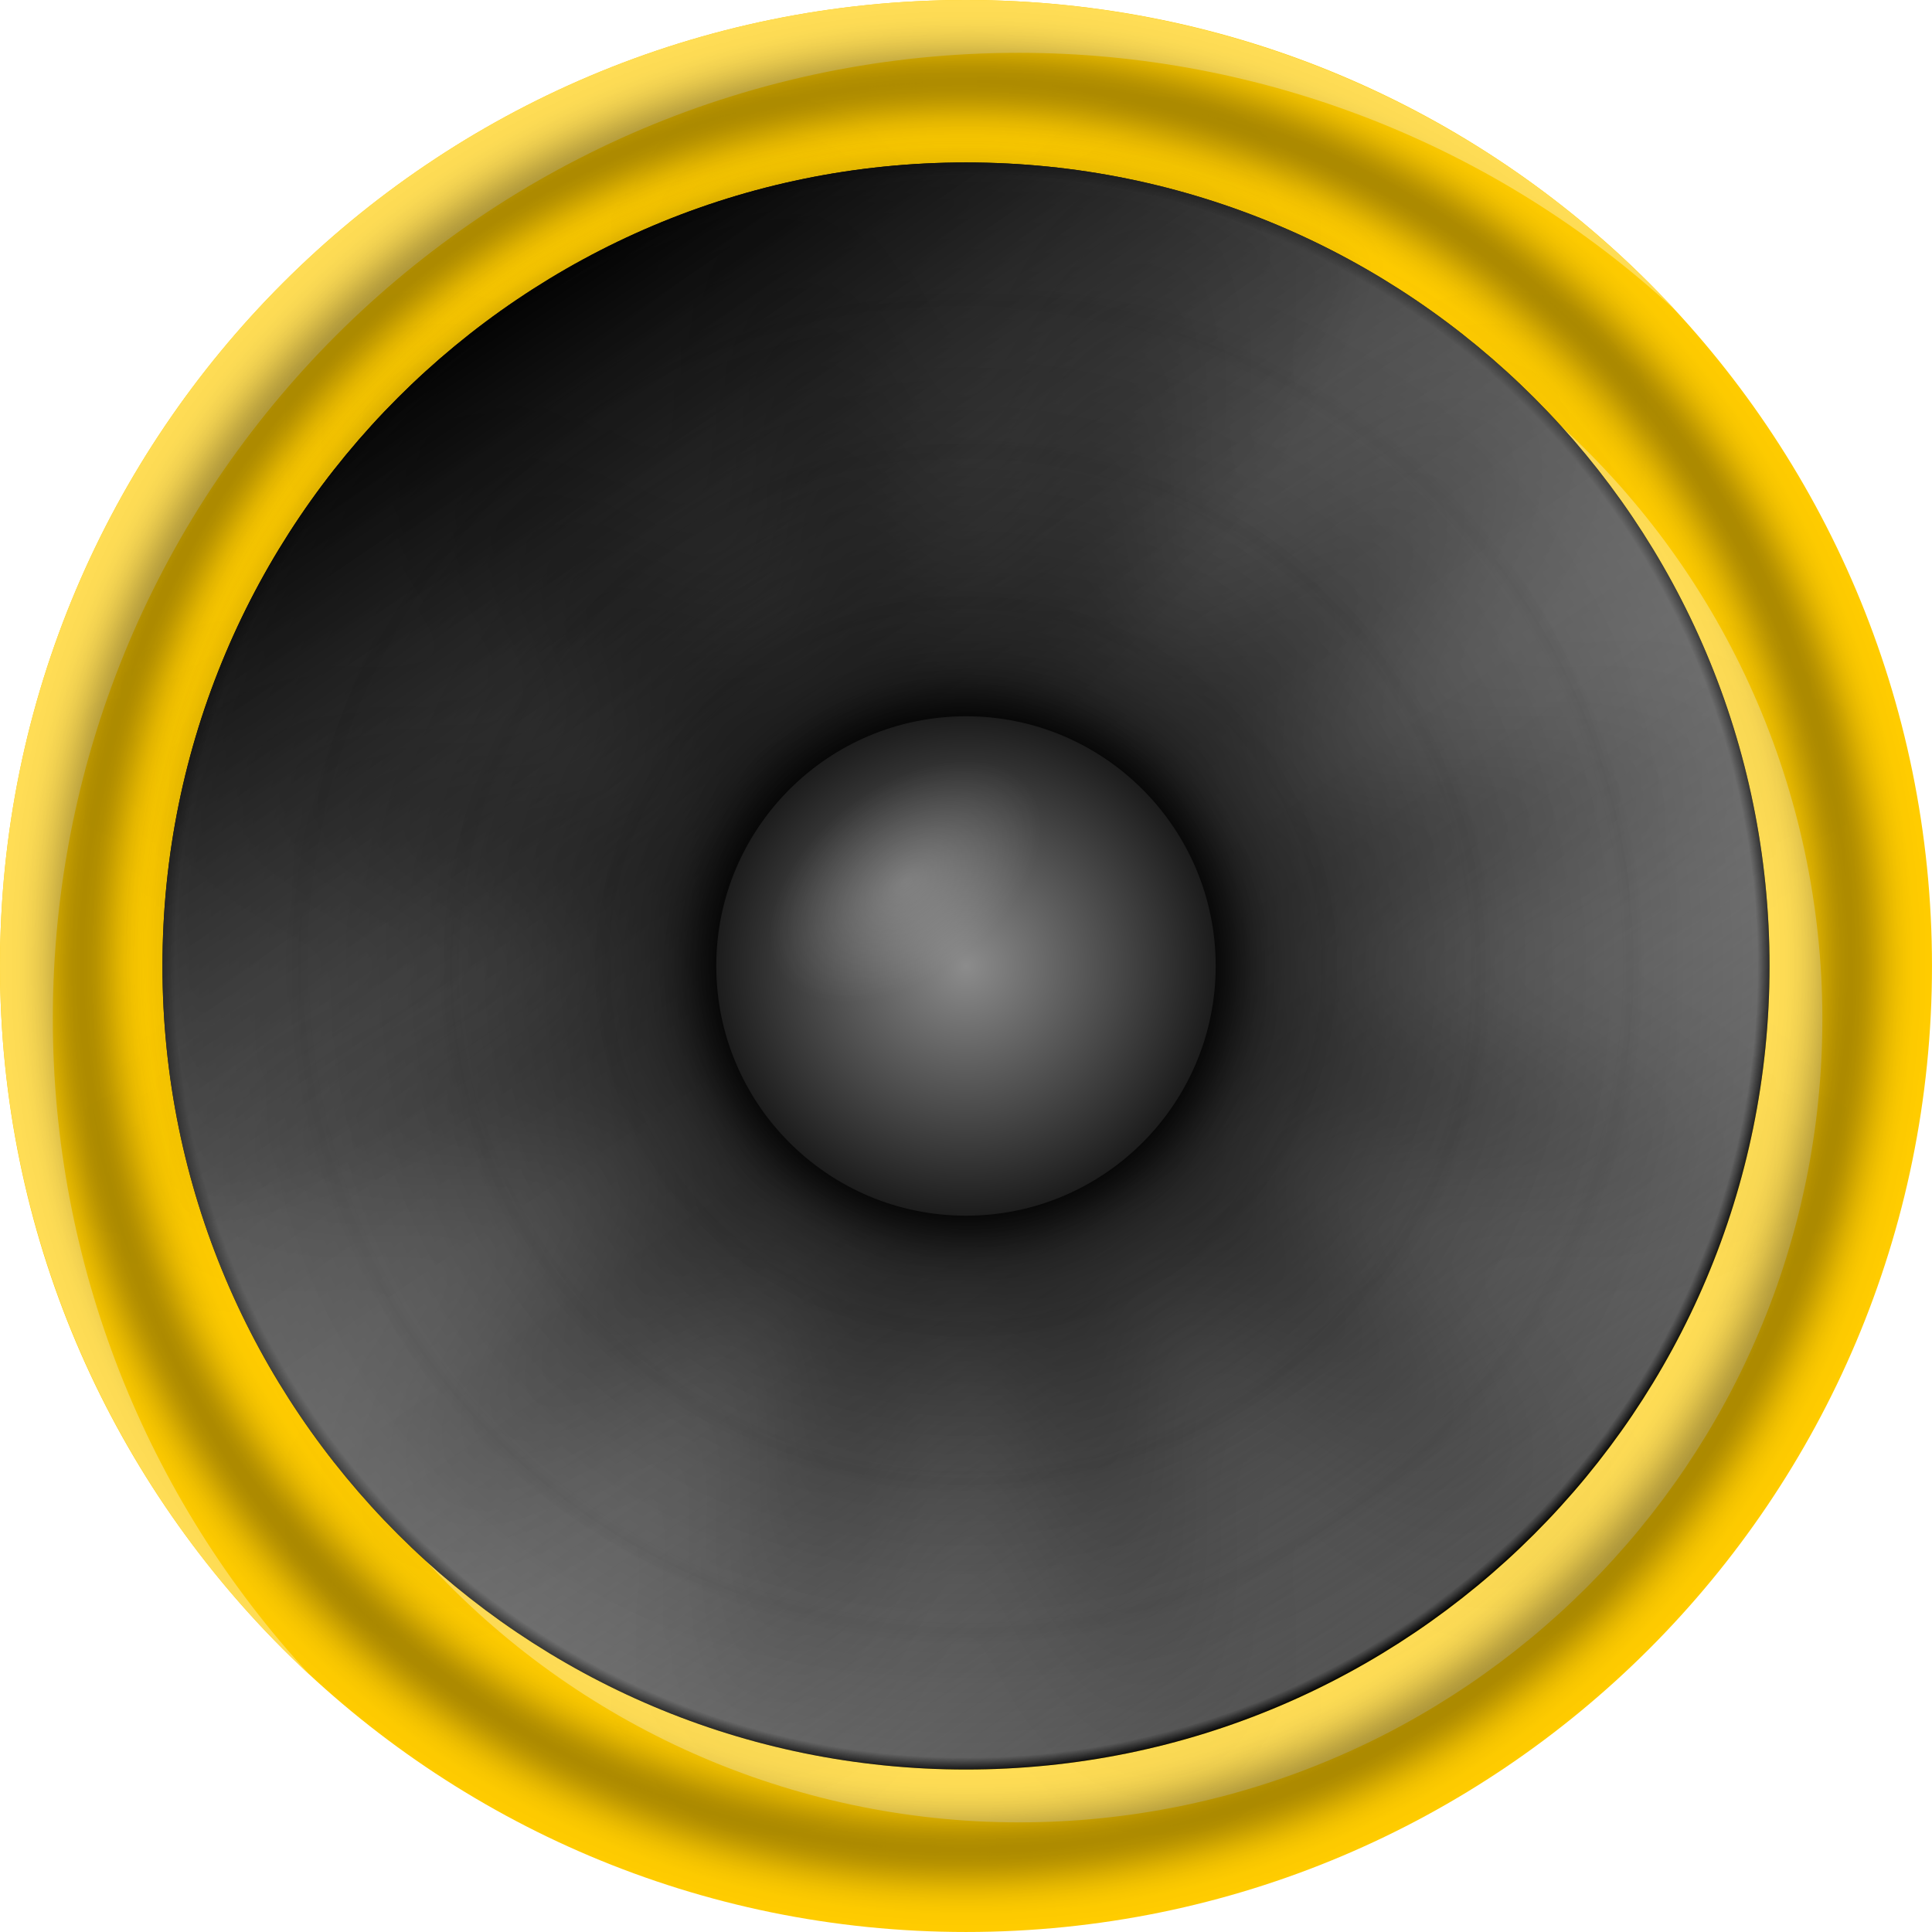
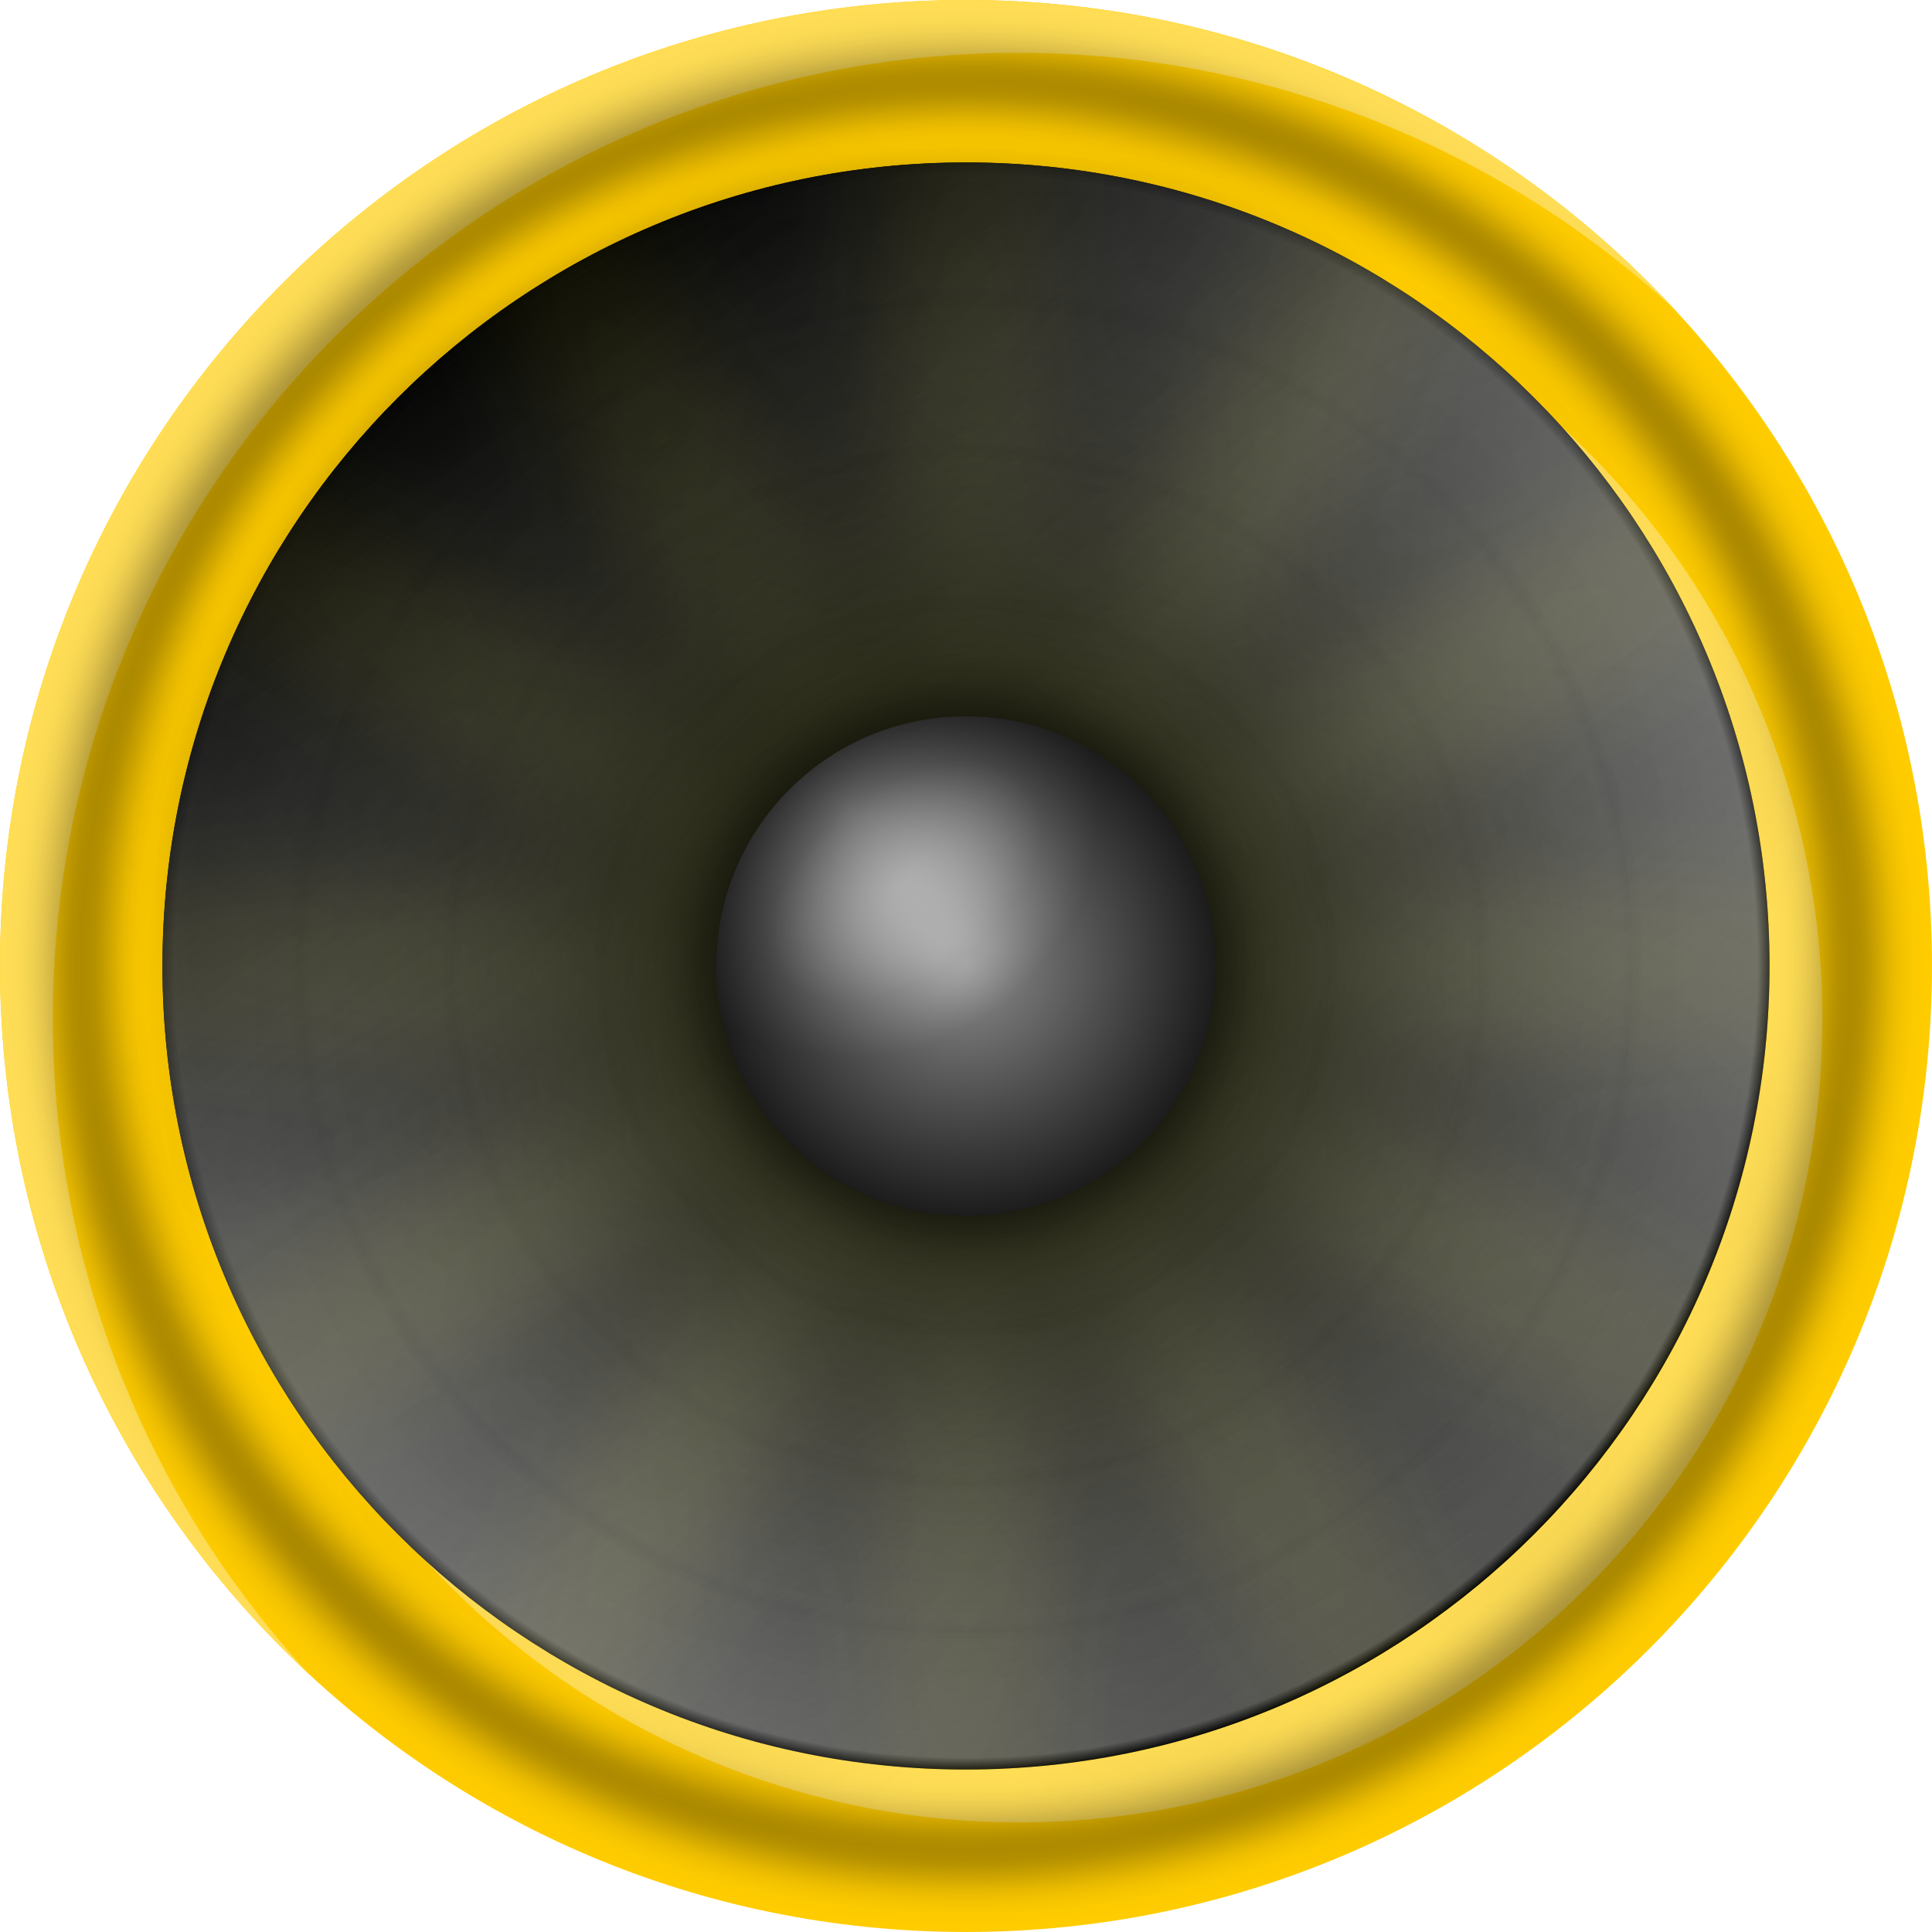
<svg xmlns="http://www.w3.org/2000/svg" xmlns:xlink="http://www.w3.org/1999/xlink" width="512" height="512" viewBox="0 0 135.467 135.467" version="1.1" id="svg5">&gt;
  <defs id="defs2">
+     <linearGradient id="linearGradient18">
+       <stop style="stop-color:#ffffff;stop-opacity:1;" offset="0" id="stop18" />
+       <stop style="stop-color:#ffffff;stop-opacity:0;" offset="1" id="stop19" />
+     </linearGradient>
    <rect x="-444.119" y="592.839" width="466.719" height="433.566" id="rect1259" />
    <rect x="-444.119" y="592.839" width="466.719" height="433.566" id="rect22076" />
    <radialGradient xlink:href="#linearGradient12717" id="radialGradient8874" cx="67.733" cy="67.733" fx="67.733" fy="67.733" r="56.342" gradientUnits="userSpaceOnUse" gradientTransform="translate(3.5603841e-6)" />
    <linearGradient id="linearGradient12717">
      <stop style="stop-color:#000000;stop-opacity:1;" offset="0" id="stop12711" />
      <stop style="stop-color:#505050;stop-opacity:1;" offset="0.985" id="stop12713" />
      <stop style="stop-color:#000000;stop-opacity:1;" offset="1" id="stop12715" />
    </linearGradient>
    <linearGradient xlink:href="#linearGradient8872" id="linearGradient13445" x1="385.466" y1="146.146" x2="320.079" y2="50.416" gradientUnits="userSpaceOnUse" gradientTransform="translate(-285.0433,-30.54755)" />
    <linearGradient id="linearGradient8872">
      <stop style="stop-color:#ffffff;stop-opacity:0;" offset="0" id="stop8868" />
      <stop style="stop-color:#000000;stop-opacity:1;" offset="1" id="stop8870" />
    </linearGradient>
    <linearGradient xlink:href="#linearGradient49668" id="linearGradient49670" x1="15.762" y1="1.367" x2="84.499" y2="94.528" gradientUnits="userSpaceOnUse" />
    <linearGradient id="linearGradient49668">
      <stop style="stop-color:#000000;stop-opacity:1;" offset="0.208" id="stop49664" />
      <stop style="stop-color:#000000;stop-opacity:0;" offset="0.647" id="stop49666" />
    </linearGradient>
    <filter style="color-interpolation-filters:sRGB" id="filter1770" x="-0.036" y="-0.042" width="1.073" height="1.083">
      <feGaussianBlur stdDeviation="1.269" id="feGaussianBlur1772" />
    </filter>
    <filter style="color-interpolation-filters:sRGB" id="filter20474" x="-0.108" y="-0.108" width="1.217" height="1.217">
      <feGaussianBlur stdDeviation="5.011" id="feGaussianBlur20476" />
    </filter>
    <filter style="color-interpolation-filters:sRGB" id="filter4460" x="-0.115" y="-0.115" width="1.229" height="1.229">
      <feGaussianBlur stdDeviation="1.766" id="feGaussianBlur4462" />
    </filter>
    <filter style="color-interpolation-filters:sRGB" id="filter11915" x="-0.672" y="-0.672" width="2.343" height="2.343">
      <feGaussianBlur stdDeviation="13.431" id="feGaussianBlur11917" />
    </filter>
    <radialGradient xlink:href="#linearGradient11153" id="radialGradient11155" cx="192.789" cy="100.107" fx="192.789" fy="100.107" r="17.51" gradientUnits="userSpaceOnUse" gradientTransform="translate(-125.0562,-32.37369)" />
    <linearGradient id="linearGradient11153">
      <stop style="stop-color:#8c8c8c;stop-opacity:1;" offset="0" id="stop11149" />
      <stop style="stop-color:#1c1c1c;stop-opacity:1;" offset="1" id="stop11151" />
    </linearGradient>
    <radialGradient xlink:href="#linearGradient23044" id="radialGradient23046" cx="61.893" cy="59.15" fx="61.893" fy="59.15" r="11.645" gradientTransform="matrix(1,-0.7665189,0.4663176,0.6083576,-25.99525,73.25399)" gradientUnits="userSpaceOnUse" />
    <linearGradient id="linearGradient23044">
      <stop style="stop-color:#ffffff;stop-opacity:0.46;" offset="0" id="stop23040" />
      <stop style="stop-color:#ffffff;stop-opacity:0;" offset="0.744" id="stop23042" />
    </linearGradient>
    <filter style="color-interpolation-filters:sRGB" id="filter44116" x="-0.035" y="-0.035" width="1.069" height="1.069">
      <feGaussianBlur stdDeviation="1.819" id="feGaussianBlur44118" />
    </filter>
    <filter style="color-interpolation-filters:sRGB" id="filter20523" x="-0.009" y="-0.009" width="1.018" height="1.018">
      <feGaussianBlur stdDeviation="0.36" id="feGaussianBlur20525" />
    </filter>
+     <radialGradient xlink:href="#linearGradient18" id="radialGradient19" cx="59.521" cy="56.708" fx="59.521" fy="56.708" r="17.51" gradientUnits="userSpaceOnUse" />
+     <clipPath clipPathUnits="userSpaceOnUse" id="clipPath20">
+       <circle style="display:inline;fill:url(#radialGradient21);fill-opacity:1;stroke:none;stroke-width:2.958;stroke-linecap:square;stroke-linejoin:round" id="circle20" cx="225.27" cy="84.504" r="56.342" />
+     </clipPath>
+     <radialGradient xlink:href="#linearGradient12717" id="radialGradient21" gradientUnits="userSpaceOnUse" gradientTransform="translate(157.5368,16.77089)" cx="67.733" cy="67.733" fx="67.733" fy="67.733" r="56.342" />
+     <filter style="color-interpolation-filters:sRGB" id="filter21" x="-0.061" y="-0.061" width="1.122" height="1.122">
+       <feGaussianBlur stdDeviation="5.385" id="feGaussianBlur21" />
+     </filter>
  </defs>
  <g id="g22074" style="display:inline">
    <circle style="fill:#ffcc00;stroke:none;stroke-width:3.556;stroke-linecap:square;stroke-linejoin:round" id="circle22068" cx="67.733" cy="67.733" r="67.733" />
    <path id="circle19113-7-9-3" style="display:inline;fill:#ffdd55;stroke:none;stroke-width:3.556;stroke-linecap:square;stroke-linejoin:round" d="M 71.438,127.78 A 56.342,56.342 0 0 0 127.78,71.438 56.342,56.342 0 0 0 109.374,29.797 56.342,56.342 0 0 1 124.076,67.733 56.342,56.342 0 0 1 67.733,124.076 56.342,56.342 0 0 1 29.797,109.374 56.342,56.342 0 0 0 71.438,127.78 Z M 21.726,117.445 A 67.733,67.733 0 0 1 3.704,71.438 67.733,67.733 0 0 1 71.438,3.704 67.733,67.733 0 0 1 117.442,21.729 67.733,67.733 0 0 0 67.733,0 67.733,67.733 0 0 0 -2.2705078e-7,67.733 67.733,67.733 0 0 0 21.726,117.445 Z" />
  </g>
  <g id="layer3" style="display:inline">
    <circle style="display:inline;fill:url(#radialGradient8874);fill-opacity:1;stroke:none;stroke-width:2.958;stroke-linecap:square;stroke-linejoin:round" id="path788-2" cx="67.733" cy="67.733" r="56.342" />
    <circle style="display:inline;opacity:1;mix-blend-mode:normal;fill:url(#linearGradient13445);fill-opacity:1;stroke:none;stroke-width:2.958;stroke-linecap:square;stroke-linejoin:round" id="path788-2-2" cx="67.733" cy="67.733" r="56.342" />
    <path id="path788-2-2-61" style="display:inline;opacity:0.28;mix-blend-mode:normal;fill:url(#linearGradient49670);fill-opacity:1;stroke:none;stroke-width:2.958;stroke-linecap:square;stroke-linejoin:round;filter:url(#filter1770)" d="M 67.733,11.391 A 56.342,56.342 0 0 0 11.391,67.733 56.342,56.342 0 0 0 13.951,84.504 33.599,67.198 49.96 0 0 63.427,60.275 33.599,67.198 49.96 0 0 94.96,18.412 56.342,56.342 0 0 0 67.733,11.391 Z" />
    <path style="display:inline;opacity:1;mix-blend-mode:normal;fill:#000000;fill-opacity:1;stroke-width:3.556;stroke-linecap:square;stroke-linejoin:round;filter:url(#filter20474)" id="path3284" d="M 236.102,60.83 199.809,27.688 210.363,75.69 195.502,28.842 180.642,75.69 191.196,27.688 154.902,60.83 188.044,24.536 140.041,35.09 186.89,20.23 140.041,5.369 188.044,15.923 154.902,-20.371 l 36.294,33.141 -10.554,-48.002 14.861,46.848 14.861,-46.848 -10.554,48.002 36.294,-33.141 -33.141,36.294 48.002,-10.554 -46.848,14.861 46.848,14.861 -48.002,-10.554 z" transform="translate(-127.7689,47.50372)" />
-     <circle style="display:inline;opacity:1;mix-blend-mode:normal;fill:#000000;fill-opacity:1;stroke:none;stroke-width:0.971;stroke-linecap:square;stroke-linejoin:round;filter:url(#filter4460)" id="circle3722" cx="67.733" cy="67.733" r="18.5" />
+     <path style="display:inline;opacity:0.14;fill:#ffff00;fill-opacity:1;stroke-width:0.265;stroke-linecap:round;stroke-linejoin:round;stroke-miterlimit:12;paint-order:markers stroke fill;filter:url(#filter21)" id="path19" d="m 225.27,-21.472 4.114,90.621 48.874,-76.423 -41.748,80.537 80.537,-41.748 -76.423,48.874 90.621,4.114 -90.621,4.114 76.423,48.874 -80.537,-41.748 41.748,80.537 -48.874,-76.423 -4.114,90.621 -4.114,-90.621 -48.874,76.423 41.748,-80.537 -80.537,41.748 76.423,-48.874 -90.621,-4.114 90.621,-4.114 -76.423,-48.874 80.537,41.748 -41.748,-80.537 48.874,76.423 z" transform="translate(-157.5368,-16.77089)" clip-path="url(#clipPath20)" />
+     <circle style="display:inline;opacity:0.496;mix-blend-mode:normal;fill:#000000;fill-opacity:1;stroke:none;stroke-width:0.971;stroke-linecap:square;stroke-linejoin:round;filter:url(#filter4460)" id="circle3722" cx="67.733" cy="67.733" r="18.5" />
    <circle style="display:inline;opacity:0.621;mix-blend-mode:normal;fill:#000000;fill-opacity:1;stroke:none;stroke-width:1.26;stroke-linecap:square;stroke-linejoin:round;filter:url(#filter11915)" id="path788-2-0-6" cx="67.733" cy="67.733" r="24" />
    <circle style="display:inline;opacity:1;fill:url(#radialGradient11155);fill-opacity:1;stroke:none;stroke-width:2.571;stroke-linecap:square;stroke-linejoin:round" id="path11147" cx="67.733" cy="67.733" r="17.51" />
+     <circle style="display:inline;opacity:1;mix-blend-mode:overlay;fill:url(#radialGradient19);stroke:none;stroke-width:2.571;stroke-linecap:square;stroke-linejoin:round" id="circle18" cx="67.733" cy="67.733" r="17.51" />
    <path id="path11147-5" style="display:inline;opacity:0.464;fill:url(#radialGradient23046);fill-opacity:1;stroke:none;stroke-width:2.571;stroke-linecap:square;stroke-linejoin:round" d="M 69.321,52.87 A 17.51,17.51 0 0 0 51.836,69.719 17.51,17.51 0 0 0 57.641,70.722 17.51,17.51 0 0 0 75.126,53.861 17.51,17.51 0 0 0 69.321,52.87 Z" />
    <path id="path788-4" style="display:inline;opacity:0.8;mix-blend-mode:multiply;fill:#000000;stroke:none;stroke-width:3.556;stroke-linecap:square;stroke-linejoin:round;filter:url(#filter44116)" d="m 67.359,4.786 c -13.663,0.079 -27.387,4.764 -38.202,13.206 -10.749,8.335 -18.688,20.18 -22.195,33.317 -2.477,9.204 -2.851,18.861 -1.067,28.226 2.76,14.699 11.037,28.393 22.854,37.637 10.496,8.27 23.666,13.101 36.961,13.477 12.182,0.409 24.511,-2.8 34.899,-9.235 6.82,-4.164 12.863,-9.672 17.661,-16.139 2.778,-3.748 5.08,-7.724 6.986,-11.991 3.63,-8.153 5.489,-17.063 5.422,-25.946 C 130.628,53.845 126.029,40.353 117.812,29.591 110.708,20.227 100.912,12.954 89.91,8.826 82.742,6.122 75.049,4.707 67.359,4.786 Z m 0.441,1.846 c 17.558,0.026 35.004,7.962 46.339,21.412 10.443,12.173 15.854,28.576 14.464,44.577 -1.168,14.768 -7.883,29.055 -18.657,39.247 -10.34,9.918 -24.249,16.059 -38.57,16.84 -14.106,0.864 -28.482,-3.324 -39.833,-11.764 -11.208,-8.22 -19.51,-20.354 -22.932,-33.841 -3.534,-13.512 -2.287,-28.242 3.63,-40.907 5.952,-12.969 16.568,-23.771 29.549,-29.744 8.107,-3.805 17.054,-5.81 26.01,-5.821 z" />
    <path id="path13239" style="color:#000000;display:inline;opacity:0.048;fill:#000000;stroke-width:1.062;stroke-linecap:square;stroke-linejoin:round;-inkscape-stroke:none;filter:url(#filter20523)" d="m 67.733,20.733 c -25.954,0 -47,21.046 -47,47 0,25.954 21.046,47 47,47 25.954,0 47,-21.046 47,-47 0,-25.954 -21.046,-47 -47,-47 z m 0,0.531 c 25.667,0 46.469,20.802 46.469,46.469 0,25.667 -20.802,46.469 -46.469,46.469 -25.667,0 -46.469,-20.802 -46.469,-46.469 0,-25.667 20.802,-46.469 46.469,-46.469 z m 0,10.09 c -20.088,0 -36.379,16.291 -36.379,36.379 0,20.088 16.291,36.379 36.379,36.379 20.088,0 36.379,-16.291 36.379,-36.379 0,-20.088 -16.291,-36.379 -36.379,-36.379 z m 0,0.531 c 19.801,1e-6 35.847,16.046 35.847,35.847 0,19.801 -16.046,35.847 -35.847,35.847 -19.801,0 -35.847,-16.046 -35.847,-35.847 0,-19.801 16.046,-35.847 35.847,-35.847 z m 0,10.09 c -14.222,0 -25.757,11.535 -25.757,25.757 0,14.222 11.535,25.757 25.757,25.757 14.222,0 25.757,-11.535 25.757,-25.757 0,-14.222 -11.535,-25.757 -25.757,-25.757 z m 0,0.531 c 13.935,0 25.226,11.291 25.226,25.226 0,13.935 -11.291,25.226 -25.226,25.226 -13.935,0 -25.226,-11.291 -25.226,-25.226 0,-13.935 11.291,-25.226 25.226,-25.226 z" />
  </g>
</svg>
